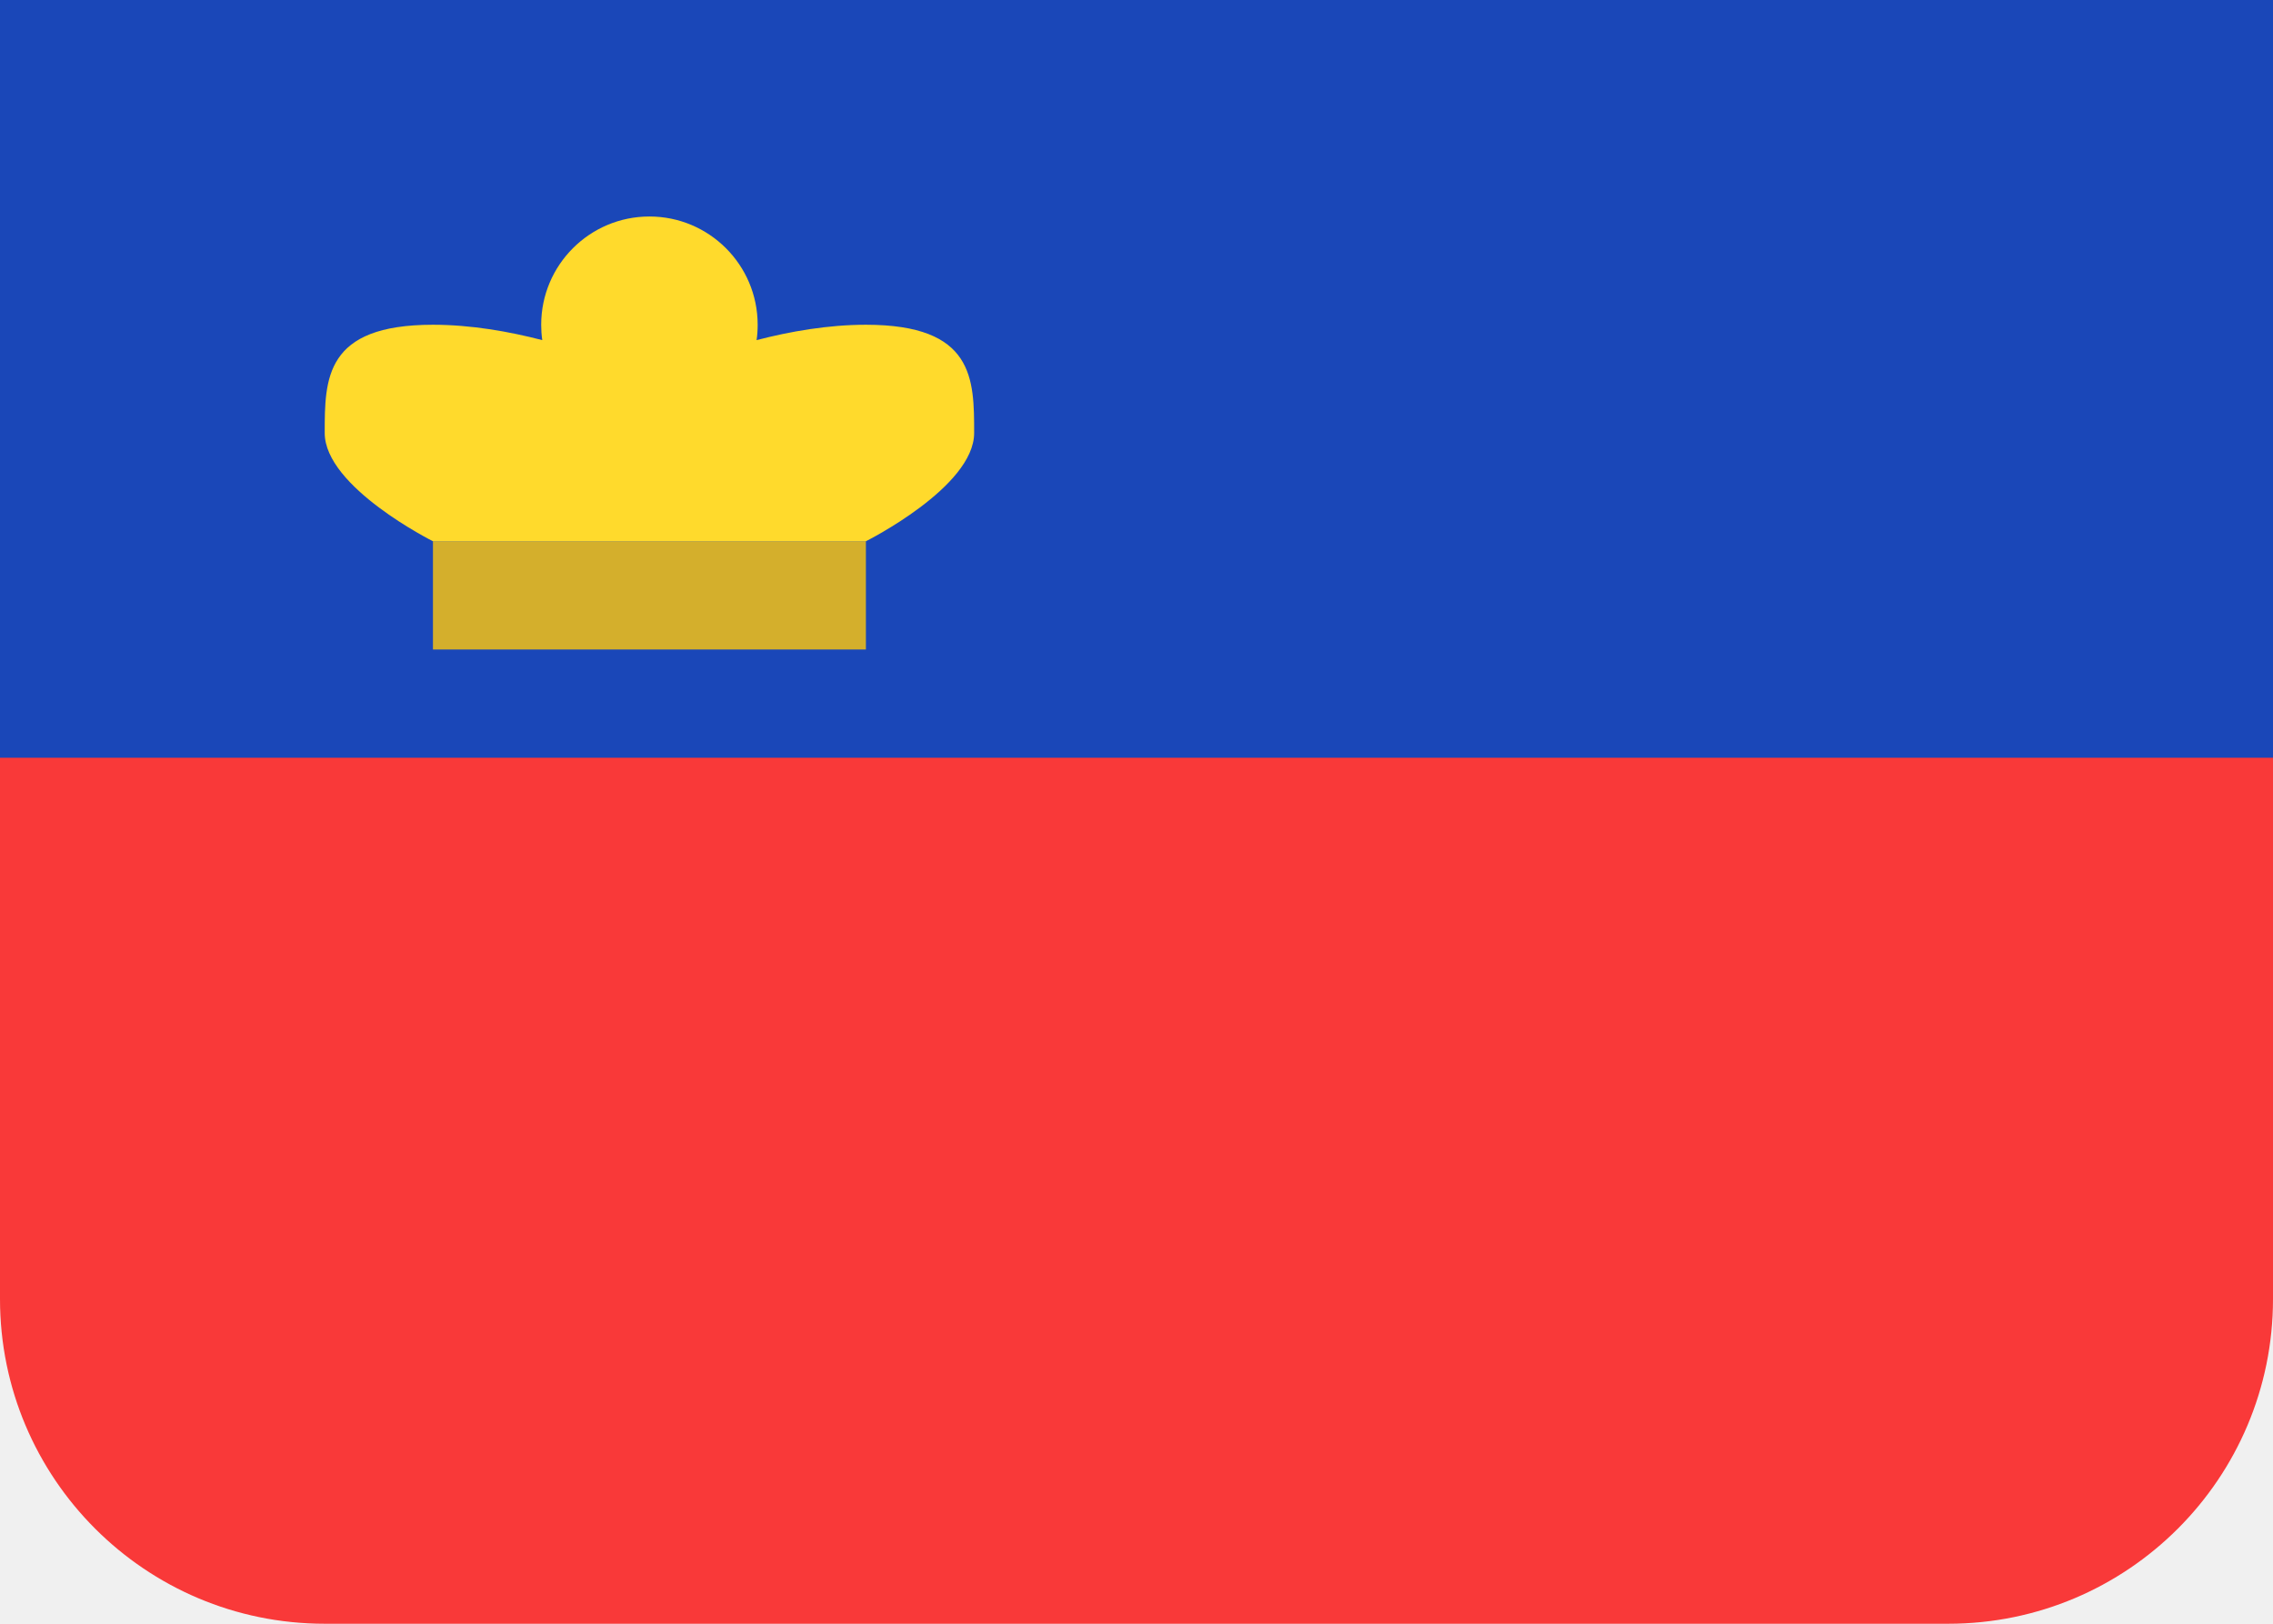
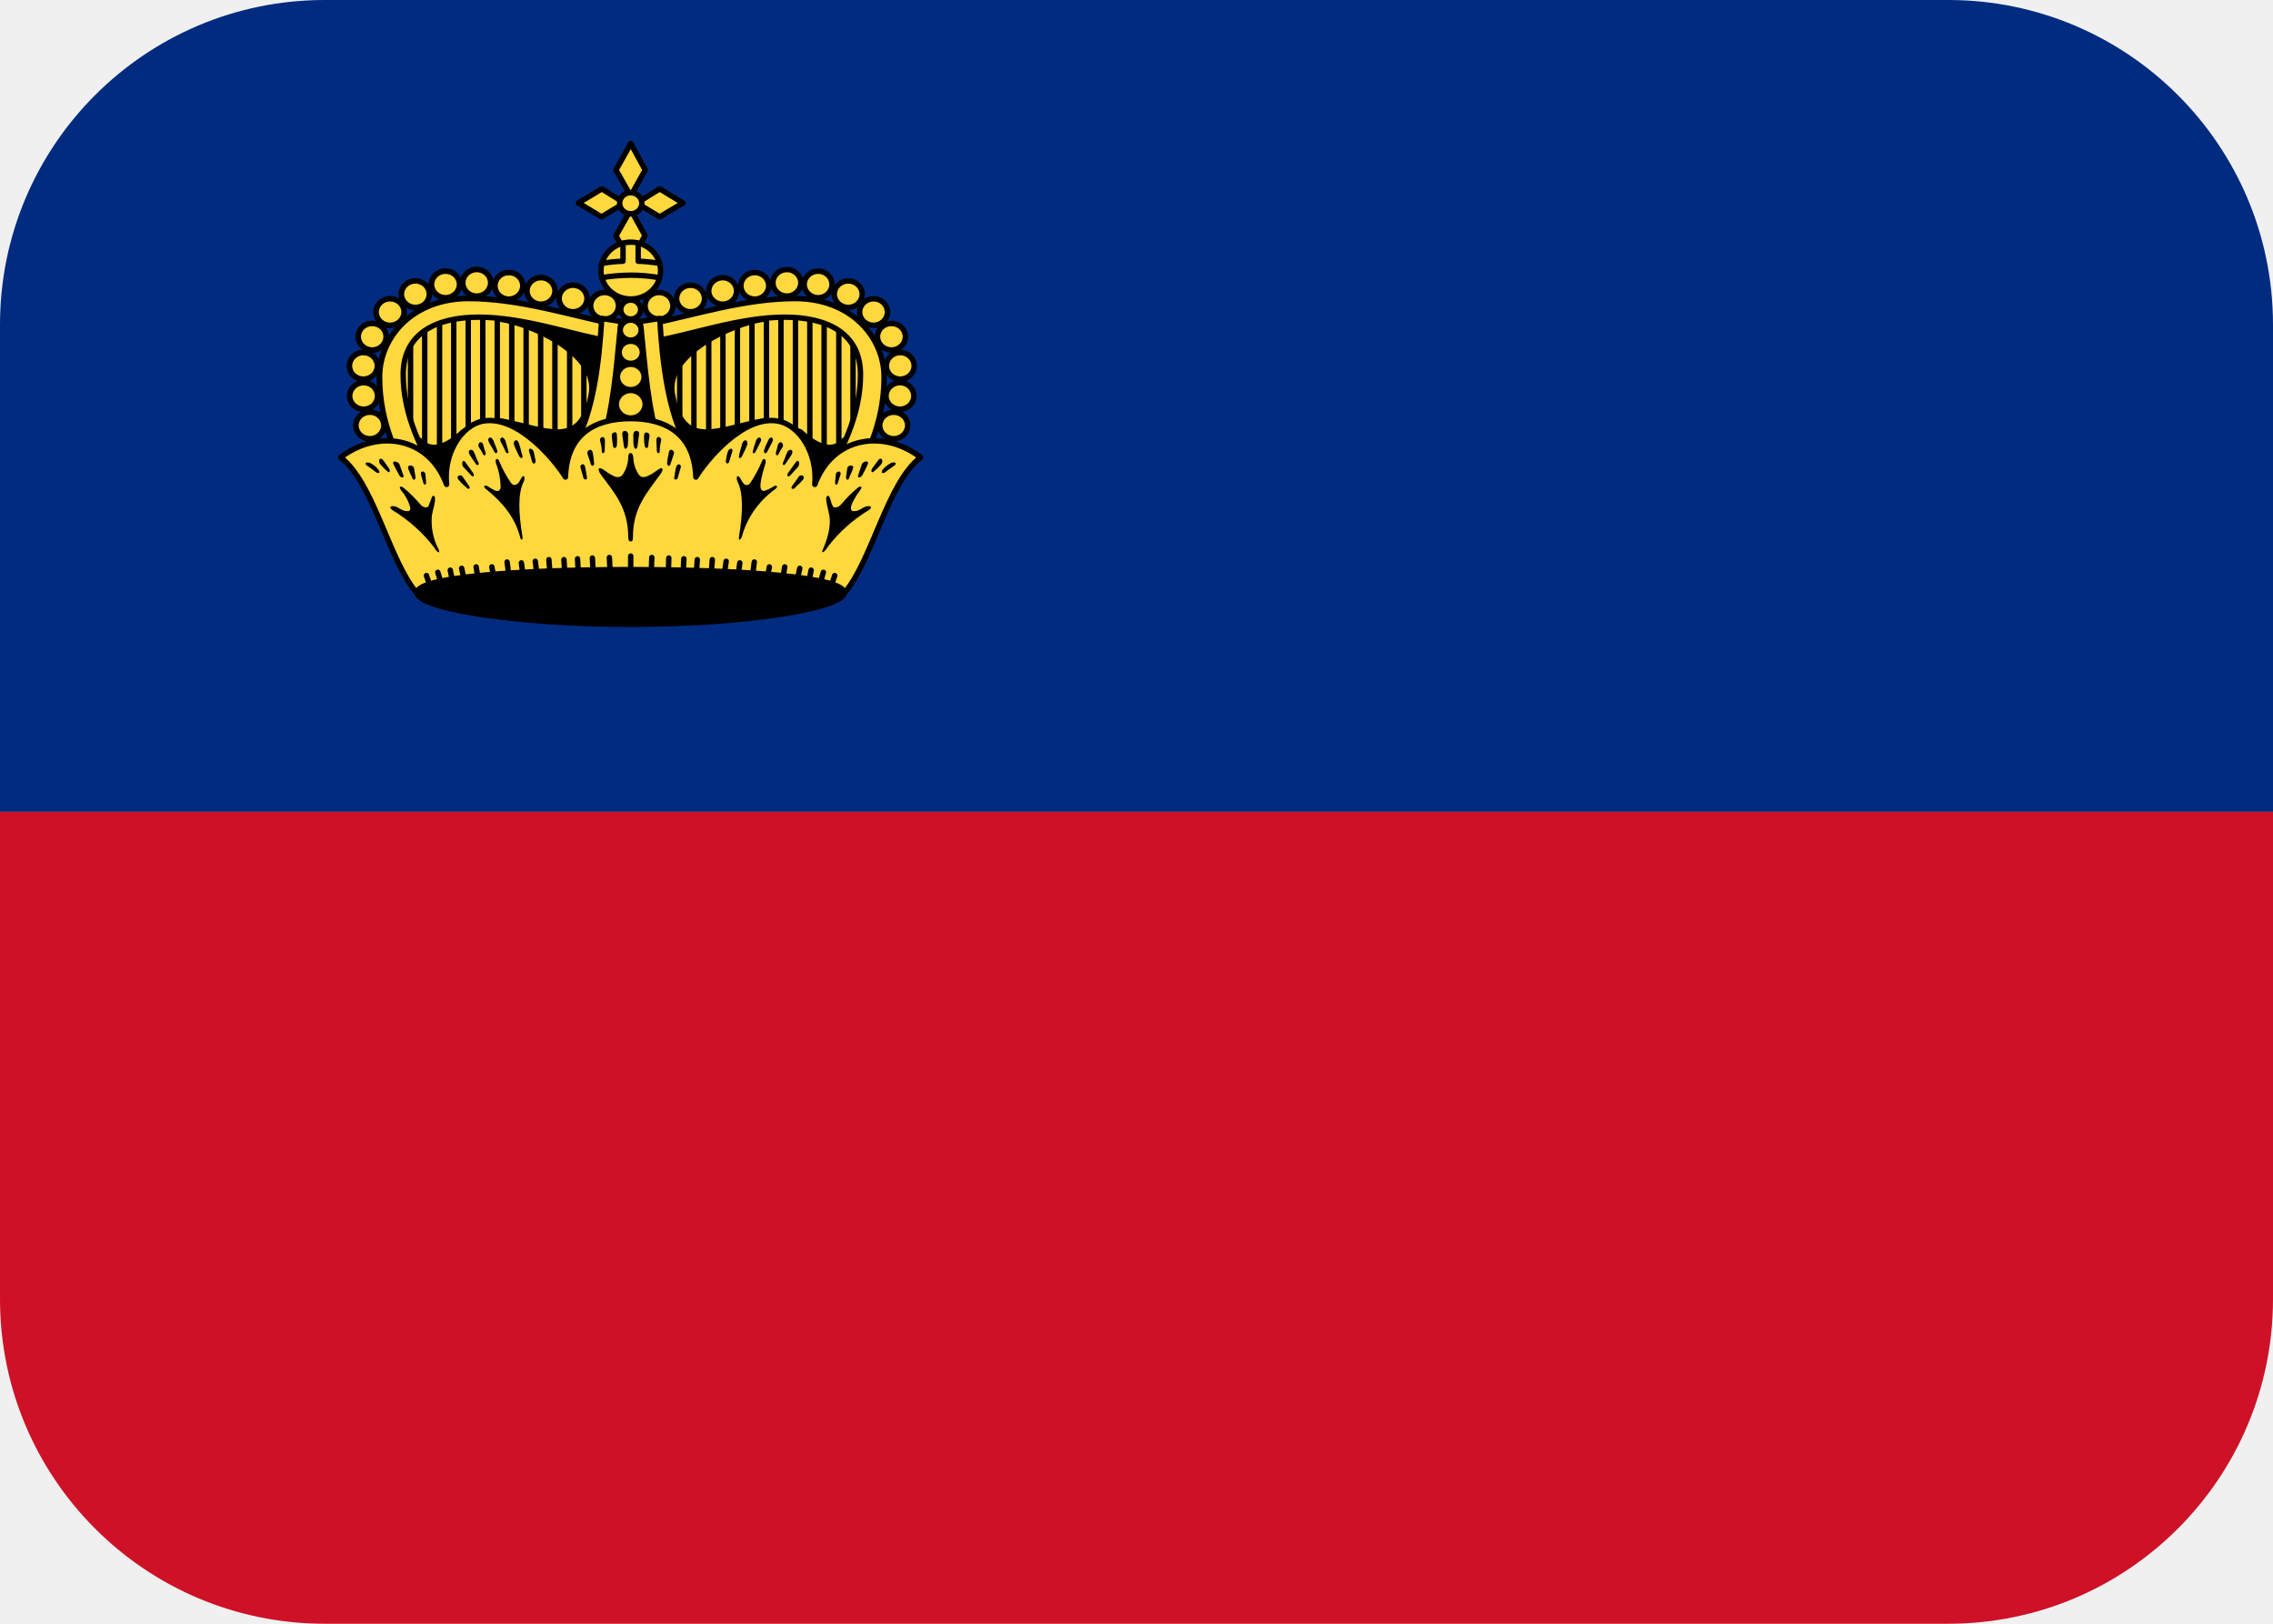
<svg xmlns="http://www.w3.org/2000/svg" width="21" height="15" viewBox="0 0 21 15" fill="none">
-   <rect width="21" height="15" rx="3" fill="#F93939" />
-   <path fill-rule="evenodd" clip-rule="evenodd" d="M0 0H21V7H0V0Z" fill="#1A47B8" />
-   <path fill-rule="evenodd" clip-rule="evenodd" d="M4 5H8V6H4V5Z" fill="#D4AF2C" />
-   <path fill-rule="evenodd" clip-rule="evenodd" d="M5.01 3.142C4.702 3.062 4.35 3 4 3C3 3 3 3.5 3 4C3 4.5 4 5 4 5H8C8 5 9 4.5 9 4C9 3.5 9 3 8 3C7.65 3 7.298 3.062 6.99 3.142C6.997 3.095 7 3.048 7 3C7 2.448 6.552 2 6 2C5.448 2 5 2.448 5 3C5 3.048 5.003 3.095 5.01 3.142Z" fill="#FFDA2C" />
+   <g clip-path="url(#clip0_132_5297)">
+     <path d="M0 0H21V7.5H0V0Z" fill="#002B7F" />
+     <path d="M0 7.5H21V15H0V7.5Z" fill="#CE1126" />
+     <path d="M5.68 3.058L5.63 4.62H3.966C3.761 4.24 3.593 3.92 3.593 3.483C3.593 3.118 3.895 2.828 4.328 2.828C4.788 2.828 5.294 2.975 5.68 3.058Z" fill="#FFD83D" />
+     <path d="M3.793 3.13V4.03V3.13ZM3.924 3.038V4.238V3.038ZM4.061 2.975V4.405V2.975ZM4.192 2.945V4.068V2.945ZM4.326 2.94V4.073V2.94ZM4.46 2.898V4.073V2.898ZM4.594 2.898V4.073V2.898ZM4.728 2.91V4.085V2.91ZM4.861 2.923V4.095V2.923ZM4.995 2.995V4.17V2.995ZM5.127 3.008V4.33V3.008ZM5.263 3.008V4.183V3.008ZM5.394 3.008V4.183V3.008Z" fill="#FFD83D" />
+     <path d="M3.793 3.13V4.03M3.924 3.038V4.238M4.061 2.975V4.405M4.192 2.945V4.068M4.326 2.94V4.073M4.46 2.898V4.073M4.594 2.898V4.073M4.728 2.91V4.085M4.861 2.923V4.095M4.995 2.995V4.17M5.127 3.008V4.33M5.263 3.008V4.183M5.394 3.008V4.183" stroke="black" stroke-width="0.05" stroke-linecap="round" stroke-linejoin="round" />
+     <path d="M4.63 2.95C4.914 2.993 5.533 3.27 5.463 3.643C5.363 4.173 5.037 3.96 4.607 3.885L4.281 3.988C4.163 4.1 3.993 4.205 3.877 4.068H3.683V4.788H5.82V3.05L4.63 2.95Z" fill="black" stroke="black" stroke-width="0.05" stroke-linecap="round" stroke-linejoin="round" />
+     <path d="M5.586 2.947C5.657 2.947 5.714 2.893 5.714 2.825C5.714 2.757 5.657 2.702 5.586 2.702C5.515 2.702 5.457 2.757 5.457 2.825C5.457 2.893 5.515 2.947 5.586 2.947Z" fill="#FFD83D" stroke="black" stroke-width="0.05" stroke-linecap="round" stroke-linejoin="round" />
+     <path d="M5.294 2.88C5.365 2.88 5.423 2.825 5.423 2.758C5.423 2.69 5.365 2.635 5.294 2.635C5.223 2.635 5.166 2.69 5.166 2.758C5.166 2.825 5.223 2.88 5.294 2.88Z" fill="#FFD83D" stroke="black" stroke-width="0.05" stroke-linecap="round" stroke-linejoin="round" />
+     <path d="M4.998 2.81C5.069 2.81 5.127 2.755 5.127 2.688C5.127 2.62 5.069 2.565 4.998 2.565C4.927 2.565 4.869 2.62 4.869 2.688C4.869 2.755 4.927 2.81 4.998 2.81Z" fill="#FFD83D" stroke="black" stroke-width="0.05" stroke-linecap="round" stroke-linejoin="round" />
+     <path d="M4.701 2.763C4.772 2.763 4.83 2.708 4.83 2.64C4.83 2.572 4.772 2.518 4.701 2.518C4.63 2.518 4.573 2.572 4.573 2.64C4.573 2.708 4.63 2.763 4.701 2.763Z" fill="#FFD83D" stroke="black" stroke-width="0.05" stroke-linecap="round" stroke-linejoin="round" />
+     <path d="M4.404 2.735C4.476 2.735 4.533 2.68 4.533 2.612C4.533 2.545 4.476 2.49 4.404 2.49C4.333 2.49 4.276 2.545 4.276 2.612C4.276 2.68 4.333 2.735 4.404 2.735Z" fill="#FFD83D" stroke="black" stroke-width="0.05" stroke-linecap="round" stroke-linejoin="round" />
+     <path d="M4.116 2.75C4.187 2.75 4.245 2.695 4.245 2.627C4.245 2.56 4.187 2.505 4.116 2.505C4.045 2.505 3.987 2.56 3.987 2.627C3.987 2.695 4.045 2.75 4.116 2.75Z" fill="#FFD83D" stroke="black" stroke-width="0.05" stroke-linecap="round" stroke-linejoin="round" />
+     <path d="M3.838 2.84C3.909 2.84 3.966 2.785 3.966 2.717C3.966 2.65 3.909 2.595 3.838 2.595C3.767 2.595 3.709 2.65 3.709 2.717C3.709 2.785 3.767 2.84 3.838 2.84Z" fill="#FFD83D" stroke="black" stroke-width="0.05" stroke-linecap="round" stroke-linejoin="round" />
+     <path d="M3.604 3.005C3.675 3.005 3.733 2.95 3.733 2.883C3.733 2.815 3.675 2.76 3.604 2.76C3.533 2.76 3.475 2.815 3.475 2.883C3.475 2.95 3.533 3.005 3.604 3.005Z" fill="#FFD83D" stroke="black" stroke-width="0.05" stroke-linecap="round" stroke-linejoin="round" />
+     <path d="M3.439 3.233C3.51 3.233 3.567 3.178 3.567 3.11C3.567 3.042 3.51 2.988 3.439 2.988C3.368 2.988 3.31 3.042 3.31 3.11C3.31 3.178 3.368 3.233 3.439 3.233Z" fill="#FFD83D" stroke="black" stroke-width="0.05" stroke-linecap="round" stroke-linejoin="round" />
+     <path d="M3.357 3.502C3.428 3.502 3.486 3.448 3.486 3.38C3.486 3.312 3.428 3.257 3.357 3.257C3.286 3.257 3.229 3.312 3.229 3.38C3.229 3.448 3.286 3.502 3.357 3.502Z" fill="#FFD83D" stroke="black" stroke-width="0.05" stroke-linecap="round" stroke-linejoin="round" />
+     <path d="M3.36 3.78C3.431 3.78 3.488 3.725 3.488 3.658C3.488 3.59 3.431 3.535 3.36 3.535C3.289 3.535 3.231 3.59 3.231 3.658C3.231 3.725 3.289 3.78 3.36 3.78Z" fill="#FFD83D" stroke="black" stroke-width="0.05" stroke-linecap="round" stroke-linejoin="round" />
+     <path d="M3.418 4.053C3.489 4.053 3.546 3.998 3.546 3.93C3.546 3.862 3.489 3.808 3.418 3.808C3.346 3.808 3.289 3.862 3.289 3.93C3.289 3.998 3.346 4.053 3.418 4.053Z" fill="#FFD83D" stroke="black" stroke-width="0.05" stroke-linecap="round" stroke-linejoin="round" />
+     <path d="M5.644 2.988L5.631 3.15C5.308 3.1 4.851 2.93 4.423 2.93C4.029 2.93 3.725 3.08 3.725 3.46C3.725 3.833 3.89 4.173 4.111 4.518L3.882 4.618C3.678 4.243 3.507 3.918 3.507 3.483C3.507 3.118 3.809 2.758 4.329 2.758C4.788 2.758 5.258 2.908 5.644 2.988Z" fill="#FFD83D" stroke="black" stroke-width="0.05" stroke-linecap="round" stroke-linejoin="round" />
+     <path d="M5.68 3.058L5.63 4.62H3.966C3.761 4.24 3.593 3.92 3.593 3.483C3.593 3.118 3.895 2.828 4.328 2.828C4.788 2.828 5.294 2.975 5.68 3.058Z" fill="#FFD83D" />
+     <path d="M3.793 3.13V4.03V3.13ZM3.924 3.038V4.238V3.038ZM4.061 2.975V4.405V2.975ZM4.192 2.945V4.068V2.945ZM4.326 2.94V4.073V2.94ZM4.46 2.898V4.073V2.898ZM4.594 2.898V4.073V2.898ZM4.728 2.91V4.085V2.91ZM4.861 2.923V4.095V2.923ZM4.995 2.995V4.17V2.995ZM5.127 3.008V4.33V3.008ZM5.263 3.008V4.183V3.008ZM5.394 3.008V4.183V3.008Z" fill="#FFD83D" />
+     <path d="M3.793 3.13V4.03M3.924 3.038V4.238M4.061 2.975V4.405M4.192 2.945V4.068M4.326 2.94V4.073M4.46 2.898V4.073M4.594 2.898V4.073M4.728 2.91V4.085M4.861 2.923V4.095M4.995 2.995V4.17M5.127 3.008V4.33M5.263 3.008V4.183M5.394 3.008V4.183" stroke="black" stroke-width="0.05" stroke-linecap="round" stroke-linejoin="round" />
+     <path d="M4.63 2.95C4.914 2.993 5.533 3.27 5.463 3.643C5.363 4.173 5.037 3.96 4.607 3.885L4.281 3.988C4.163 4.1 3.993 4.205 3.877 4.068H3.683V4.788H5.82V3.05L4.63 2.95Z" fill="black" stroke="black" stroke-width="0.05" stroke-linecap="round" stroke-linejoin="round" />
+     <path d="M5.586 2.947C5.657 2.947 5.714 2.893 5.714 2.825C5.714 2.757 5.657 2.702 5.586 2.702C5.515 2.702 5.457 2.757 5.457 2.825C5.457 2.893 5.515 2.947 5.586 2.947Z" fill="#FFD83D" stroke="black" stroke-width="0.05" stroke-linecap="round" stroke-linejoin="round" />
+     <path d="M5.294 2.88C5.365 2.88 5.423 2.825 5.423 2.758C5.423 2.69 5.365 2.635 5.294 2.635C5.223 2.635 5.166 2.69 5.166 2.758C5.166 2.825 5.223 2.88 5.294 2.88Z" fill="#FFD83D" stroke="black" stroke-width="0.05" stroke-linecap="round" stroke-linejoin="round" />
+     <path d="M4.998 2.81C5.069 2.81 5.127 2.755 5.127 2.688C5.127 2.62 5.069 2.565 4.998 2.565C4.927 2.565 4.869 2.62 4.869 2.688C4.869 2.755 4.927 2.81 4.998 2.81Z" fill="#FFD83D" stroke="black" stroke-width="0.05" stroke-linecap="round" stroke-linejoin="round" />
+     <path d="M4.701 2.763C4.772 2.763 4.83 2.708 4.83 2.64C4.83 2.572 4.772 2.518 4.701 2.518C4.63 2.518 4.573 2.572 4.573 2.64C4.573 2.708 4.63 2.763 4.701 2.763Z" fill="#FFD83D" stroke="black" stroke-width="0.05" stroke-linecap="round" stroke-linejoin="round" />
+     <path d="M4.404 2.735C4.476 2.735 4.533 2.68 4.533 2.612C4.533 2.545 4.476 2.49 4.404 2.49C4.333 2.49 4.276 2.545 4.276 2.612C4.276 2.68 4.333 2.735 4.404 2.735Z" fill="#FFD83D" stroke="black" stroke-width="0.05" stroke-linecap="round" stroke-linejoin="round" />
+     <path d="M4.116 2.75C4.187 2.75 4.245 2.695 4.245 2.627C4.245 2.56 4.187 2.505 4.116 2.505C4.045 2.505 3.987 2.56 3.987 2.627C3.987 2.695 4.045 2.75 4.116 2.75Z" fill="#FFD83D" stroke="black" stroke-width="0.05" stroke-linecap="round" stroke-linejoin="round" />
+     <path d="M3.838 2.84C3.909 2.84 3.966 2.785 3.966 2.717C3.966 2.65 3.909 2.595 3.838 2.595C3.767 2.595 3.709 2.65 3.709 2.717C3.709 2.785 3.767 2.84 3.838 2.84Z" fill="#FFD83D" stroke="black" stroke-width="0.05" stroke-linecap="round" stroke-linejoin="round" />
+     <path d="M3.604 3.005C3.675 3.005 3.733 2.95 3.733 2.883C3.733 2.815 3.675 2.76 3.604 2.76C3.533 2.76 3.475 2.815 3.475 2.883C3.475 2.95 3.533 3.005 3.604 3.005Z" fill="#FFD83D" stroke="black" stroke-width="0.05" stroke-linecap="round" stroke-linejoin="round" />
+     <path d="M3.439 3.233C3.51 3.233 3.567 3.178 3.567 3.11C3.567 3.042 3.51 2.988 3.439 2.988C3.368 2.988 3.31 3.042 3.31 3.11C3.31 3.178 3.368 3.233 3.439 3.233Z" fill="#FFD83D" stroke="black" stroke-width="0.05" stroke-linecap="round" stroke-linejoin="round" />
+     <path d="M3.357 3.502C3.428 3.502 3.486 3.448 3.486 3.38C3.486 3.312 3.428 3.257 3.357 3.257C3.286 3.257 3.229 3.312 3.229 3.38C3.229 3.448 3.286 3.502 3.357 3.502Z" fill="#FFD83D" stroke="black" stroke-width="0.05" stroke-linecap="round" stroke-linejoin="round" />
+     <path d="M3.36 3.78C3.431 3.78 3.488 3.725 3.488 3.658C3.488 3.59 3.431 3.535 3.36 3.535C3.289 3.535 3.231 3.59 3.231 3.658C3.231 3.725 3.289 3.78 3.36 3.78Z" fill="#FFD83D" stroke="black" stroke-width="0.05" stroke-linecap="round" stroke-linejoin="round" />
+     <path d="M3.418 4.053C3.489 4.053 3.546 3.998 3.546 3.93C3.546 3.862 3.489 3.808 3.418 3.808C3.346 3.808 3.289 3.862 3.289 3.93C3.289 3.998 3.346 4.053 3.418 4.053Z" fill="#FFD83D" stroke="black" stroke-width="0.05" stroke-linecap="round" stroke-linejoin="round" />
+     <path d="M5.644 2.988L5.631 3.15C5.308 3.1 4.851 2.93 4.423 2.93C4.029 2.93 3.725 3.08 3.725 3.46C3.725 3.833 3.89 4.173 4.111 4.518L3.882 4.618C3.678 4.243 3.507 3.918 3.507 3.483C3.507 3.118 3.809 2.758 4.329 2.758C4.788 2.758 5.258 2.908 5.644 2.988Z" fill="#FFD83D" stroke="black" stroke-width="0.05" stroke-linecap="round" stroke-linejoin="round" />
+     <path d="M5.994 3.058L6.044 4.62H7.708C7.913 4.24 8.081 3.92 8.081 3.483C8.081 3.118 7.779 2.828 7.346 2.828C6.887 2.828 6.38 2.975 5.994 3.058Z" fill="#FFD83D" />
+     <path d="M7.881 3.13V4.03V3.13ZM7.75 3.038V4.238V3.038ZM7.614 2.975V4.405V2.975ZM7.482 2.945V4.068V2.945ZM7.349 2.94V4.073V2.94ZM7.215 2.898V4.073V2.898ZM7.081 2.898V4.073V2.898ZM6.947 2.91V4.085V2.91ZM6.813 2.923V4.095V2.923ZM6.679 2.995V4.17V2.995ZM6.548 3.008V4.33V3.008ZM6.411 3.008V4.183V3.008ZM6.28 3.008V4.183V3.008Z" fill="#FFD83D" />
+     <path d="M7.881 3.13V4.03M7.75 3.038V4.238M7.614 2.975V4.405M7.482 2.945V4.068M7.349 2.94V4.073M7.215 2.898V4.073M7.081 2.898V4.073M6.947 2.91V4.085M6.813 2.923V4.095M6.679 2.995V4.17M6.548 3.008V4.33M6.411 3.008V4.183M6.28 3.008V4.183" stroke="black" stroke-width="0.05" stroke-linecap="round" stroke-linejoin="round" />
+     <path d="M7.044 2.95C6.761 2.993 6.141 3.27 6.212 3.643C6.312 4.173 6.637 3.96 7.068 3.885L7.393 3.988C7.511 4.1 7.682 4.205 7.797 4.068H7.992V4.788H5.855V3.05L7.044 2.95Z" fill="black" stroke="black" stroke-width="0.05" stroke-linecap="round" stroke-linejoin="round" />
+     <path d="M6.089 2.947C6.018 2.947 5.96 2.893 5.96 2.825C5.96 2.757 6.018 2.702 6.089 2.702C6.16 2.702 6.217 2.757 6.217 2.825C6.217 2.893 6.16 2.947 6.089 2.947Z" fill="#FFD83D" stroke="black" stroke-width="0.05" stroke-linecap="round" stroke-linejoin="round" />
+     <path d="M6.38 2.88C6.309 2.88 6.251 2.825 6.251 2.758C6.251 2.69 6.309 2.635 6.38 2.635C6.451 2.635 6.509 2.69 6.509 2.758C6.509 2.825 6.451 2.88 6.38 2.88Z" fill="#FFD83D" stroke="black" stroke-width="0.05" stroke-linecap="round" stroke-linejoin="round" />
+     <path d="M6.677 2.81C6.606 2.81 6.548 2.755 6.548 2.688C6.548 2.62 6.606 2.565 6.677 2.565C6.748 2.565 6.805 2.62 6.805 2.688C6.805 2.755 6.748 2.81 6.677 2.81Z" fill="#FFD83D" stroke="black" stroke-width="0.05" stroke-linecap="round" stroke-linejoin="round" />
+     <path d="M6.973 2.763C6.902 2.763 6.845 2.708 6.845 2.64C6.845 2.572 6.902 2.518 6.973 2.518C7.044 2.518 7.102 2.572 7.102 2.64C7.102 2.708 7.044 2.763 6.973 2.763Z" fill="#FFD83D" stroke="black" stroke-width="0.05" stroke-linecap="round" stroke-linejoin="round" />
+     <path d="M7.27 2.735C7.199 2.735 7.141 2.68 7.141 2.612C7.141 2.545 7.199 2.49 7.27 2.49C7.341 2.49 7.399 2.545 7.399 2.612C7.399 2.68 7.341 2.735 7.27 2.735Z" fill="#FFD83D" stroke="black" stroke-width="0.05" stroke-linecap="round" stroke-linejoin="round" />
+     <path d="M7.559 2.75C7.488 2.75 7.43 2.695 7.43 2.627C7.43 2.56 7.488 2.505 7.559 2.505C7.63 2.505 7.687 2.56 7.687 2.627C7.687 2.695 7.63 2.75 7.559 2.75Z" fill="#FFD83D" stroke="black" stroke-width="0.05" stroke-linecap="round" stroke-linejoin="round" />
+     <path d="M7.837 2.84C7.766 2.84 7.708 2.785 7.708 2.717C7.708 2.65 7.766 2.595 7.837 2.595C7.908 2.595 7.966 2.65 7.966 2.717C7.966 2.785 7.908 2.84 7.837 2.84Z" fill="#FFD83D" stroke="black" stroke-width="0.05" stroke-linecap="round" stroke-linejoin="round" />
+     <path d="M8.071 3.005C8 3.005 7.942 2.95 7.942 2.883C7.942 2.815 8 2.76 8.071 2.76C8.142 2.76 8.199 2.815 8.199 2.883C8.199 2.95 8.142 3.005 8.071 3.005Z" fill="#FFD83D" stroke="black" stroke-width="0.05" stroke-linecap="round" stroke-linejoin="round" />
+     <path d="M8.236 3.233C8.165 3.233 8.107 3.178 8.107 3.11C8.107 3.042 8.165 2.988 8.236 2.988C8.307 2.988 8.365 3.042 8.365 3.11C8.365 3.178 8.307 3.233 8.236 3.233Z" fill="#FFD83D" stroke="black" stroke-width="0.05" stroke-linecap="round" stroke-linejoin="round" />
+     <path d="M8.317 3.502C8.246 3.502 8.189 3.448 8.189 3.38C8.189 3.312 8.246 3.257 8.317 3.257C8.388 3.257 8.446 3.312 8.446 3.38C8.446 3.448 8.388 3.502 8.317 3.502Z" fill="#FFD83D" stroke="black" stroke-width="0.05" stroke-linecap="round" stroke-linejoin="round" />
+     <path d="M8.315 3.78C8.244 3.78 8.186 3.725 8.186 3.658C8.186 3.59 8.244 3.535 8.315 3.535C8.386 3.535 8.443 3.59 8.443 3.658C8.443 3.725 8.386 3.78 8.315 3.78Z" fill="#FFD83D" stroke="black" stroke-width="0.05" stroke-linecap="round" stroke-linejoin="round" />
+     <path d="M8.257 4.053C8.186 4.053 8.128 3.998 8.128 3.93C8.128 3.862 8.186 3.808 8.257 3.808C8.328 3.808 8.386 3.862 8.386 3.93C8.386 3.998 8.328 4.053 8.257 4.053Z" fill="#FFD83D" stroke="black" stroke-width="0.05" stroke-linecap="round" stroke-linejoin="round" />
+     <path d="M6.031 2.988L6.044 3.15C6.367 3.1 6.824 2.93 7.251 2.93C7.645 2.93 7.95 3.08 7.95 3.46C7.95 3.833 7.784 4.173 7.564 4.518L7.792 4.618C7.997 4.243 8.168 3.918 8.168 3.483C8.168 3.118 7.866 2.758 7.346 2.758C6.887 2.758 6.417 2.908 6.031 2.988Z" fill="#FFD83D" stroke="black" stroke-width="0.05" stroke-linecap="round" stroke-linejoin="round" />
+     <path d="M5.827 1.328L5.691 1.57L5.827 1.81L5.961 1.57L5.827 1.325V1.328ZM5.827 1.938L5.691 2.178L5.827 2.42L5.959 2.175L5.825 1.935L5.827 1.938ZM5.344 1.875L5.557 2.003L5.77 1.875L5.56 1.745L5.344 1.875ZM5.882 1.875L6.095 2.003L6.31 1.875L6.095 1.745L5.885 1.875H5.882Z" fill="#FFD83D" stroke="black" stroke-width="0.05" stroke-linecap="round" stroke-linejoin="round" />
+     <path d="M5.827 1.975C5.884 1.975 5.93 1.931 5.93 1.877C5.93 1.824 5.884 1.78 5.827 1.78C5.771 1.78 5.725 1.824 5.725 1.877C5.725 1.931 5.771 1.975 5.827 1.975Z" fill="#FFD83D" stroke="black" stroke-width="0.05" stroke-linecap="round" stroke-linejoin="round" />
+     <path d="M5.828 2.762C5.98 2.762 6.103 2.645 6.103 2.5C6.103 2.355 5.98 2.237 5.828 2.237C5.675 2.237 5.552 2.355 5.552 2.5C5.552 2.645 5.675 2.762 5.828 2.762Z" fill="#FFD83D" stroke="black" stroke-width="0.05" stroke-linecap="round" stroke-linejoin="round" />
+     <path d="M5.756 2.248V2.413C5.691 2.415 5.627 2.422 5.562 2.433M6.092 2.433C6.027 2.422 5.962 2.415 5.896 2.413V2.248M5.56 2.565C5.648 2.55 5.738 2.543 5.827 2.542C5.917 2.542 6.006 2.55 6.09 2.565" stroke="black" stroke-width="0.05" stroke-linecap="round" stroke-linejoin="round" />
+     <path d="M5.56 2.942C5.533 3.368 5.481 3.805 5.305 4.12L5.588 4.01C5.688 3.652 5.709 3.19 5.738 2.97L5.56 2.942ZM6.095 2.942L5.914 2.97C5.945 3.19 5.966 3.652 6.064 4.01L6.347 4.12C6.174 3.805 6.121 3.37 6.095 2.942Z" fill="#FFD83D" stroke="black" stroke-width="0.05" stroke-linecap="round" stroke-linejoin="round" />
+     <path d="M5.827 3.867C5.486 3.867 5.237 4.017 5.224 4.407C5.14 4.267 4.791 3.832 4.462 3.89C4.268 3.925 4.095 4.182 4.126 4.475C3.964 4.035 3.494 3.962 3.147 4.225C3.454 4.462 3.591 5.17 3.848 5.475H7.804C8.061 5.17 8.198 4.462 8.505 4.225C8.161 3.962 7.689 4.035 7.528 4.475C7.555 4.182 7.384 3.925 7.187 3.89C6.862 3.832 6.513 4.267 6.429 4.407C6.415 4.02 6.166 3.867 5.825 3.867H5.827Z" fill="#FFD83D" stroke="black" stroke-width="0.05" stroke-linecap="round" stroke-linejoin="round" />
+     <path d="M7.799 5.475C7.799 5.615 6.917 5.767 5.827 5.767C4.738 5.767 3.853 5.617 3.853 5.475C3.853 5.337 4.738 5.262 5.827 5.262C6.914 5.262 7.799 5.337 7.799 5.475Z" fill="black" stroke="black" stroke-width="0.05" stroke-linecap="round" stroke-linejoin="round" />
+     <path d="M5.827 2.947C5.878 2.947 5.919 2.908 5.919 2.86C5.919 2.812 5.878 2.772 5.827 2.772C5.777 2.772 5.735 2.812 5.735 2.86C5.735 2.908 5.777 2.947 5.827 2.947Z" fill="#FFD83D" stroke="black" stroke-width="0.05" stroke-linecap="round" stroke-linejoin="round" />
+     <path d="M5.827 3.142C5.881 3.142 5.924 3.101 5.924 3.05C5.924 2.999 5.881 2.957 5.827 2.957C5.774 2.957 5.73 2.999 5.73 3.05C5.73 3.101 5.774 3.142 5.827 3.142Z" fill="#FFD83D" stroke="black" stroke-width="0.05" stroke-linecap="round" stroke-linejoin="round" />
+     <path d="M5.827 3.357C5.887 3.357 5.935 3.312 5.935 3.255C5.935 3.198 5.887 3.152 5.827 3.152C5.768 3.152 5.72 3.198 5.72 3.255C5.72 3.312 5.768 3.357 5.827 3.357Z" fill="#FFD83D" stroke="black" stroke-width="0.05" stroke-linecap="round" stroke-linejoin="round" />
+     <path d="M5.827 3.6C5.896 3.6 5.951 3.547 5.951 3.482C5.951 3.418 5.896 3.365 5.827 3.365C5.759 3.365 5.704 3.418 5.704 3.482C5.704 3.547 5.759 3.6 5.827 3.6Z" fill="#FFD83D" stroke="black" stroke-width="0.05" stroke-linecap="round" stroke-linejoin="round" />
+     <path d="M5.827 3.862C5.901 3.862 5.961 3.805 5.961 3.735C5.961 3.665 5.901 3.607 5.827 3.607C5.754 3.607 5.694 3.665 5.694 3.735C5.694 3.805 5.754 3.862 5.827 3.862Z" fill="#FFD83D" stroke="black" stroke-width="0.05" stroke-linecap="round" stroke-linejoin="round" />
+     <path d="M5.775 3.98C5.759 3.98 5.746 3.992 5.749 4.015L5.764 4.122C5.77 4.16 5.791 4.147 5.799 4.122C5.804 4.092 5.801 4.072 5.804 4.02C5.804 3.992 5.788 3.98 5.772 3.98H5.775ZM5.88 3.98C5.864 3.98 5.851 3.992 5.851 4.02C5.851 4.072 5.851 4.092 5.856 4.12C5.862 4.15 5.883 4.16 5.89 4.12L5.904 4.015C5.909 3.99 5.893 3.98 5.88 3.98ZM5.678 3.995C5.671 3.995 5.664 3.998 5.659 4.002C5.654 4.007 5.652 4.013 5.652 4.02C5.652 4.045 5.659 4.077 5.662 4.115C5.667 4.152 5.696 4.14 5.699 4.115C5.699 4.095 5.704 4.06 5.699 4.017C5.699 4.002 5.694 3.995 5.683 3.992C5.681 3.992 5.68 3.992 5.678 3.992V3.995ZM5.969 3.995C5.961 3.995 5.953 4.002 5.951 4.02C5.949 4.052 5.951 4.084 5.956 4.115C5.956 4.14 5.988 4.152 5.99 4.115C5.99 4.077 6.001 4.047 6.001 4.022C6.001 4.007 5.988 3.997 5.974 3.995C5.973 3.995 5.971 3.995 5.969 3.995ZM5.565 4.037C5.552 4.04 5.539 4.055 5.544 4.07C5.552 4.102 5.56 4.137 5.56 4.17C5.56 4.197 5.583 4.187 5.586 4.17C5.588 4.137 5.589 4.103 5.589 4.07C5.589 4.045 5.575 4.035 5.562 4.037H5.565ZM6.079 4.037C6.072 4.04 6.064 4.05 6.064 4.07L6.069 4.17C6.069 4.187 6.095 4.197 6.095 4.17C6.095 4.137 6.1 4.102 6.108 4.07C6.114 4.055 6.1 4.04 6.09 4.037C6.087 4.037 6.085 4.037 6.082 4.037H6.079ZM4.531 4.042C4.515 4.042 4.504 4.06 4.515 4.08C4.531 4.115 4.549 4.135 4.565 4.17C4.578 4.202 4.602 4.182 4.594 4.16L4.557 4.067C4.549 4.05 4.539 4.042 4.531 4.042ZM7.124 4.042C7.114 4.042 7.106 4.05 7.098 4.067C7.074 4.115 7.066 4.137 7.059 4.16C7.053 4.185 7.074 4.202 7.09 4.17L7.137 4.08C7.148 4.06 7.137 4.042 7.124 4.042ZM4.636 4.042C4.623 4.047 4.617 4.06 4.623 4.075C4.638 4.105 4.657 4.137 4.67 4.17C4.68 4.197 4.707 4.19 4.696 4.165L4.67 4.072C4.659 4.047 4.644 4.04 4.636 4.042ZM7.011 4.042C7.001 4.045 6.99 4.055 6.985 4.072C6.967 4.122 6.964 4.137 6.956 4.165C6.946 4.19 6.972 4.197 6.982 4.17L7.03 4.075C7.035 4.06 7.03 4.047 7.019 4.042C7.017 4.042 7.014 4.042 7.011 4.042ZM4.767 4.067C4.751 4.07 4.741 4.09 4.751 4.115C4.762 4.145 4.777 4.172 4.793 4.207C4.809 4.242 4.833 4.235 4.827 4.212C4.819 4.19 4.814 4.155 4.796 4.1C4.788 4.075 4.777 4.065 4.767 4.067ZM6.888 4.067C6.877 4.067 6.864 4.075 6.856 4.1C6.841 4.155 6.83 4.19 6.828 4.212C6.82 4.237 6.846 4.242 6.859 4.207C6.875 4.172 6.891 4.145 6.901 4.115C6.912 4.09 6.901 4.07 6.888 4.067ZM4.441 4.085C4.426 4.085 4.415 4.11 4.423 4.127C4.436 4.152 4.447 4.162 4.46 4.192C4.476 4.222 4.491 4.2 4.486 4.18C4.478 4.16 4.47 4.137 4.465 4.11C4.46 4.09 4.449 4.085 4.439 4.085H4.441ZM7.213 4.085C7.203 4.085 7.195 4.09 7.187 4.11L7.169 4.18C7.164 4.2 7.179 4.222 7.195 4.192C7.208 4.162 7.216 4.155 7.232 4.127C7.24 4.11 7.227 4.087 7.213 4.085ZM5.455 4.155C5.436 4.155 5.421 4.175 5.428 4.192C5.434 4.222 5.449 4.247 5.457 4.285C5.468 4.317 5.491 4.302 5.489 4.28C5.487 4.246 5.482 4.213 5.476 4.18C5.47 4.162 5.463 4.155 5.452 4.155H5.455ZM6.2 4.155C6.192 4.155 6.182 4.162 6.179 4.18C6.171 4.213 6.166 4.246 6.163 4.28C6.163 4.302 6.187 4.317 6.195 4.285L6.226 4.192C6.232 4.175 6.216 4.155 6.2 4.155ZM5.827 4.185C5.806 4.185 5.804 4.21 5.804 4.227C5.802 4.284 5.784 4.34 5.751 4.387C5.725 4.417 5.691 4.41 5.659 4.392C5.629 4.377 5.6 4.358 5.573 4.337C5.536 4.312 5.51 4.327 5.552 4.385C5.673 4.55 5.804 4.69 5.804 4.96C5.804 4.992 5.812 5.002 5.827 5.002C5.843 5.002 5.848 4.992 5.848 4.957C5.848 4.69 5.98 4.55 6.1 4.382C6.142 4.327 6.116 4.312 6.082 4.337C6.055 4.358 6.026 4.377 5.995 4.392C5.961 4.41 5.927 4.417 5.904 4.387C5.871 4.34 5.853 4.284 5.851 4.227C5.848 4.21 5.846 4.185 5.825 4.185H5.827ZM4.901 4.145C4.899 4.145 4.897 4.145 4.896 4.145C4.888 4.147 4.885 4.155 4.888 4.17L4.917 4.267C4.924 4.292 4.953 4.285 4.948 4.255L4.932 4.177C4.927 4.157 4.911 4.145 4.901 4.145ZM6.754 4.145C6.741 4.145 6.728 4.157 6.723 4.177C6.712 4.212 6.712 4.222 6.707 4.252C6.699 4.285 6.73 4.29 6.736 4.267L6.767 4.167C6.767 4.155 6.765 4.147 6.757 4.145C6.755 4.145 6.753 4.145 6.751 4.145H6.754ZM4.35 4.155C4.334 4.155 4.323 4.175 4.339 4.2C4.355 4.23 4.384 4.265 4.397 4.287C4.41 4.307 4.434 4.292 4.418 4.267C4.402 4.242 4.397 4.21 4.376 4.172C4.374 4.167 4.371 4.163 4.366 4.159C4.361 4.156 4.355 4.155 4.35 4.155ZM7.303 4.155C7.295 4.155 7.284 4.16 7.276 4.172C7.258 4.21 7.25 4.24 7.237 4.267C7.221 4.292 7.242 4.307 7.255 4.287C7.269 4.265 7.297 4.23 7.313 4.2C7.329 4.175 7.318 4.155 7.303 4.155ZM3.517 4.237C3.502 4.237 3.496 4.267 3.512 4.287C3.533 4.312 3.555 4.335 3.58 4.355C3.601 4.375 3.607 4.35 3.596 4.33L3.549 4.262C3.536 4.245 3.525 4.237 3.517 4.237ZM8.135 4.237C8.127 4.237 8.116 4.245 8.106 4.262L8.056 4.33C8.046 4.35 8.051 4.375 8.074 4.355C8.099 4.335 8.122 4.312 8.143 4.287C8.158 4.267 8.153 4.237 8.135 4.237ZM3.651 4.262C3.636 4.262 3.625 4.272 3.638 4.295L3.688 4.39C3.701 4.415 3.741 4.422 3.725 4.385L3.691 4.29C3.683 4.272 3.664 4.265 3.651 4.265V4.262ZM8.004 4.262C7.988 4.262 7.969 4.272 7.962 4.29L7.93 4.385C7.914 4.422 7.954 4.415 7.967 4.39C7.98 4.365 8.001 4.327 8.014 4.295C8.027 4.272 8.017 4.262 8.004 4.262ZM3.394 4.272C3.373 4.272 3.373 4.29 3.391 4.302C3.415 4.32 3.444 4.337 3.47 4.36C3.504 4.385 3.515 4.36 3.496 4.34C3.481 4.32 3.465 4.3 3.42 4.277C3.41 4.272 3.402 4.272 3.394 4.272ZM8.258 4.272C8.253 4.272 8.242 4.272 8.232 4.277C8.19 4.3 8.172 4.32 8.153 4.34C8.137 4.362 8.151 4.385 8.182 4.36C8.208 4.337 8.24 4.32 8.261 4.302C8.282 4.29 8.279 4.272 8.261 4.272H8.258ZM5.381 4.29C5.368 4.29 5.36 4.302 5.363 4.32L5.389 4.41C5.394 4.437 5.428 4.437 5.423 4.41C5.418 4.385 5.415 4.352 5.405 4.312C5.402 4.297 5.394 4.29 5.384 4.287C5.383 4.287 5.382 4.287 5.381 4.287V4.29ZM6.268 4.29C6.261 4.29 6.253 4.297 6.247 4.315C6.237 4.352 6.234 4.385 6.229 4.412C6.224 4.437 6.258 4.437 6.263 4.41L6.289 4.32C6.295 4.302 6.284 4.29 6.274 4.29C6.272 4.29 6.27 4.29 6.268 4.29ZM4.588 4.24C4.581 4.24 4.575 4.257 4.583 4.282C4.611 4.355 4.625 4.431 4.625 4.507C4.617 4.537 4.599 4.54 4.575 4.532C4.55 4.52 4.525 4.506 4.502 4.49C4.481 4.477 4.457 4.492 4.489 4.517C4.646 4.642 4.759 4.785 4.804 4.957C4.809 4.992 4.833 4.997 4.827 4.957C4.791 4.74 4.783 4.56 4.838 4.45C4.859 4.407 4.838 4.367 4.806 4.435C4.783 4.48 4.749 4.497 4.72 4.46C4.679 4.399 4.643 4.335 4.615 4.267C4.609 4.25 4.602 4.242 4.594 4.24C4.593 4.24 4.592 4.24 4.591 4.24H4.588ZM7.059 4.24C7.051 4.24 7.043 4.25 7.038 4.265C7.019 4.315 6.961 4.42 6.933 4.46C6.904 4.5 6.87 4.48 6.849 4.435C6.814 4.367 6.796 4.407 6.814 4.45C6.87 4.56 6.862 4.74 6.828 4.957C6.82 4.997 6.843 4.992 6.854 4.957C6.902 4.782 7.011 4.627 7.164 4.517C7.195 4.492 7.171 4.477 7.15 4.492C7.127 4.507 7.103 4.52 7.077 4.53C7.051 4.54 7.035 4.537 7.027 4.505C7.022 4.475 7.032 4.407 7.072 4.28C7.077 4.26 7.072 4.242 7.064 4.24C7.062 4.239 7.06 4.239 7.059 4.24ZM3.79 4.3C3.777 4.3 3.764 4.31 3.772 4.33C3.783 4.365 3.804 4.4 3.811 4.42C3.819 4.442 3.843 4.432 3.838 4.402L3.825 4.325C3.825 4.31 3.806 4.3 3.79 4.3ZM7.862 4.3C7.846 4.3 7.83 4.31 7.828 4.325L7.817 4.402C7.812 4.432 7.836 4.442 7.843 4.42C7.849 4.4 7.87 4.365 7.88 4.33C7.888 4.31 7.878 4.3 7.862 4.3ZM4.284 4.257C4.268 4.255 4.266 4.295 4.279 4.312L4.352 4.39C4.373 4.415 4.386 4.392 4.373 4.372L4.305 4.277C4.297 4.265 4.289 4.257 4.284 4.257ZM7.368 4.257C7.363 4.257 7.355 4.265 7.347 4.277L7.279 4.372C7.266 4.392 7.279 4.415 7.303 4.39L7.374 4.312C7.387 4.295 7.387 4.255 7.368 4.257ZM3.903 4.357C3.893 4.357 3.885 4.362 3.89 4.382C3.895 4.412 3.903 4.432 3.911 4.46C3.919 4.485 3.937 4.482 3.937 4.457L3.93 4.377C3.928 4.371 3.925 4.366 3.92 4.362C3.916 4.358 3.91 4.355 3.903 4.355V4.357ZM7.749 4.357C7.743 4.357 7.737 4.359 7.732 4.363C7.727 4.367 7.724 4.372 7.723 4.377L7.715 4.457C7.715 4.482 7.736 4.487 7.741 4.46L7.765 4.385C7.77 4.362 7.759 4.355 7.749 4.355V4.357ZM4.247 4.392C4.231 4.392 4.218 4.41 4.237 4.432C4.266 4.47 4.3 4.495 4.313 4.507C4.323 4.522 4.352 4.517 4.334 4.49L4.273 4.402C4.268 4.392 4.258 4.39 4.247 4.392ZM7.397 4.392C7.392 4.392 7.384 4.395 7.381 4.402L7.318 4.49C7.3 4.517 7.329 4.522 7.342 4.51C7.353 4.495 7.387 4.47 7.418 4.432C7.437 4.407 7.421 4.392 7.405 4.392C7.403 4.392 7.402 4.392 7.4 4.392H7.397ZM3.704 4.495C3.693 4.495 3.688 4.505 3.704 4.527C3.744 4.574 3.774 4.629 3.79 4.687C3.793 4.722 3.777 4.722 3.762 4.722C3.712 4.722 3.688 4.687 3.646 4.677C3.601 4.67 3.594 4.69 3.625 4.712C3.775 4.803 3.906 4.92 4.011 5.057C4.037 5.105 4.071 5.12 4.053 5.077C4.002 4.98 3.98 4.871 3.99 4.762C4.003 4.692 4.021 4.647 4.019 4.607C4.019 4.57 3.993 4.572 3.985 4.607L3.958 4.677C3.948 4.69 3.911 4.697 3.88 4.655C3.835 4.603 3.786 4.554 3.733 4.51C3.725 4.502 3.714 4.497 3.706 4.495H3.704ZM7.948 4.495C7.941 4.495 7.93 4.5 7.92 4.51C7.867 4.554 7.819 4.603 7.775 4.655C7.741 4.697 7.704 4.69 7.696 4.68C7.684 4.657 7.676 4.633 7.67 4.607C7.66 4.572 7.636 4.57 7.633 4.607C7.633 4.647 7.649 4.692 7.662 4.762C7.675 4.832 7.662 4.942 7.602 5.077C7.581 5.12 7.618 5.102 7.644 5.057C7.747 4.92 7.877 4.803 8.027 4.712C8.059 4.69 8.053 4.67 8.009 4.677C7.964 4.687 7.941 4.722 7.893 4.722C7.878 4.722 7.859 4.722 7.862 4.687C7.864 4.655 7.909 4.577 7.948 4.527C7.964 4.502 7.962 4.495 7.948 4.495Z" fill="black" />
+     <path d="M3.94 5.317L3.992 5.47L3.94 5.317ZM4.045 5.287L4.092 5.442L4.045 5.287ZM4.16 5.267L4.192 5.427L4.16 5.267ZM4.265 5.25L4.3 5.407L4.265 5.25ZM4.399 5.237L4.426 5.397L4.399 5.237ZM4.544 5.237L4.573 5.395L4.544 5.237ZM4.685 5.192L4.706 5.352L4.685 5.192ZM4.817 5.2L4.838 5.36L4.817 5.2ZM4.945 5.185L4.966 5.345L4.945 5.185ZM5.071 5.17L5.084 5.332L5.071 5.17ZM5.21 5.17L5.221 5.332L5.21 5.17ZM5.336 5.162L5.344 5.325L5.336 5.162ZM5.473 5.155L5.481 5.315L5.473 5.155ZM5.63 5.15L5.638 5.312L5.63 5.15ZM7.712 5.317L7.66 5.47L7.712 5.317ZM7.607 5.287L7.562 5.442L7.607 5.287ZM7.494 5.267L7.463 5.427L7.494 5.267ZM7.389 5.25L7.355 5.407L7.389 5.25ZM7.25 5.237L7.224 5.397L7.25 5.237ZM7.108 5.237L7.079 5.397L7.108 5.237ZM6.969 5.192L6.948 5.352L6.969 5.192ZM6.835 5.2L6.814 5.36L6.835 5.2ZM6.709 5.185L6.686 5.345L6.709 5.185ZM6.581 5.17L6.568 5.332L6.581 5.17ZM6.442 5.17L6.431 5.332L6.442 5.17ZM6.318 5.162L6.31 5.325L6.318 5.162ZM6.179 5.155L6.174 5.315L6.179 5.155ZM6.022 5.15L6.016 5.312L6.022 5.15ZM5.827 5.137V5.317V5.137Z" fill="#FFD83D" />
+     <path d="M3.94 5.317L3.992 5.47M4.045 5.287L4.092 5.442M4.16 5.267L4.192 5.427M4.265 5.25L4.3 5.407M4.399 5.237L4.426 5.397M4.544 5.237L4.573 5.395M4.685 5.192L4.706 5.352M4.817 5.2L4.838 5.36M4.945 5.185L4.966 5.345M5.071 5.17L5.084 5.332M5.21 5.17L5.221 5.332M5.336 5.162L5.344 5.325M5.473 5.155L5.481 5.315M5.63 5.15L5.638 5.312M7.712 5.317L7.66 5.47M7.607 5.287L7.562 5.442M7.494 5.267L7.463 5.427M7.389 5.25L7.355 5.407M7.25 5.237L7.224 5.397M7.108 5.237L7.079 5.397M6.969 5.192L6.948 5.352M6.835 5.2L6.814 5.36M6.709 5.185L6.686 5.345M6.581 5.17L6.568 5.332M6.442 5.17L6.431 5.332M6.318 5.162L6.31 5.325M6.179 5.155L6.174 5.315M6.022 5.15L6.016 5.312M5.827 5.137V5.317" stroke="black" stroke-width="0.05" stroke-linecap="round" stroke-linejoin="round" />
+   </g>
+   <defs>
+     <clipPath id="clip0_132_5297">
+       <rect width="21" height="15" rx="3" fill="white" />
+     </clipPath>
+   </defs>
</svg>
